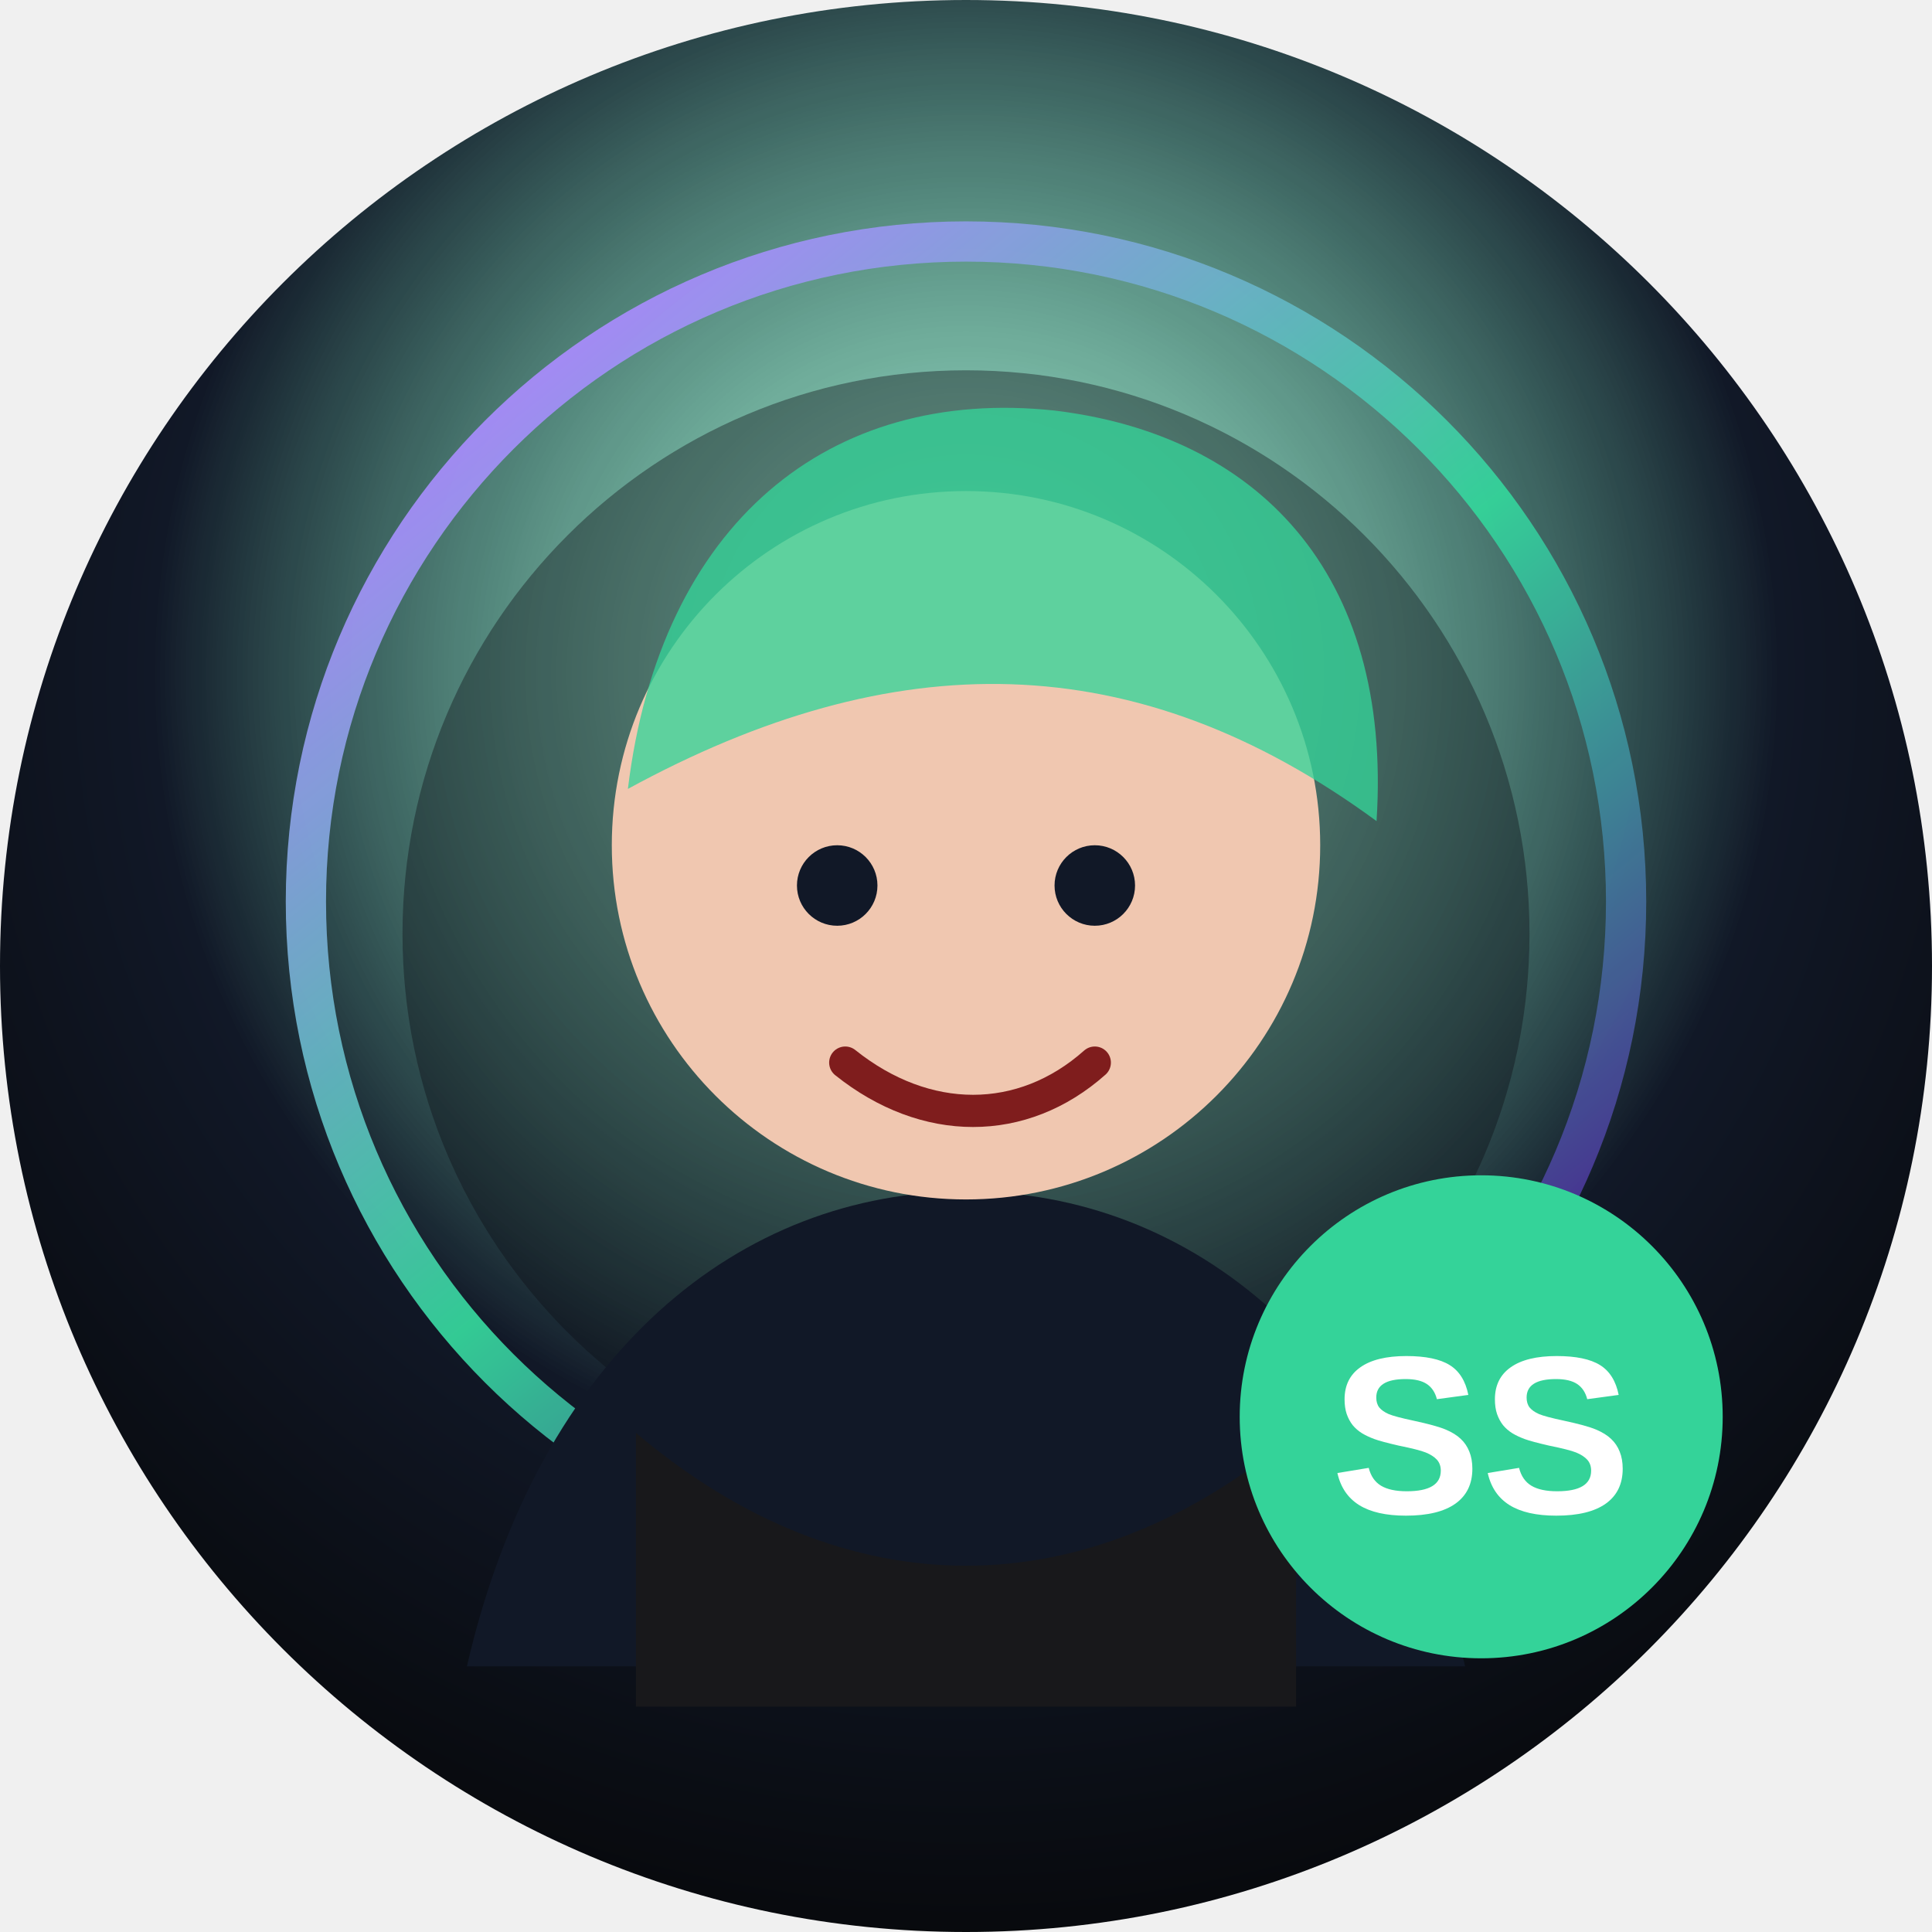
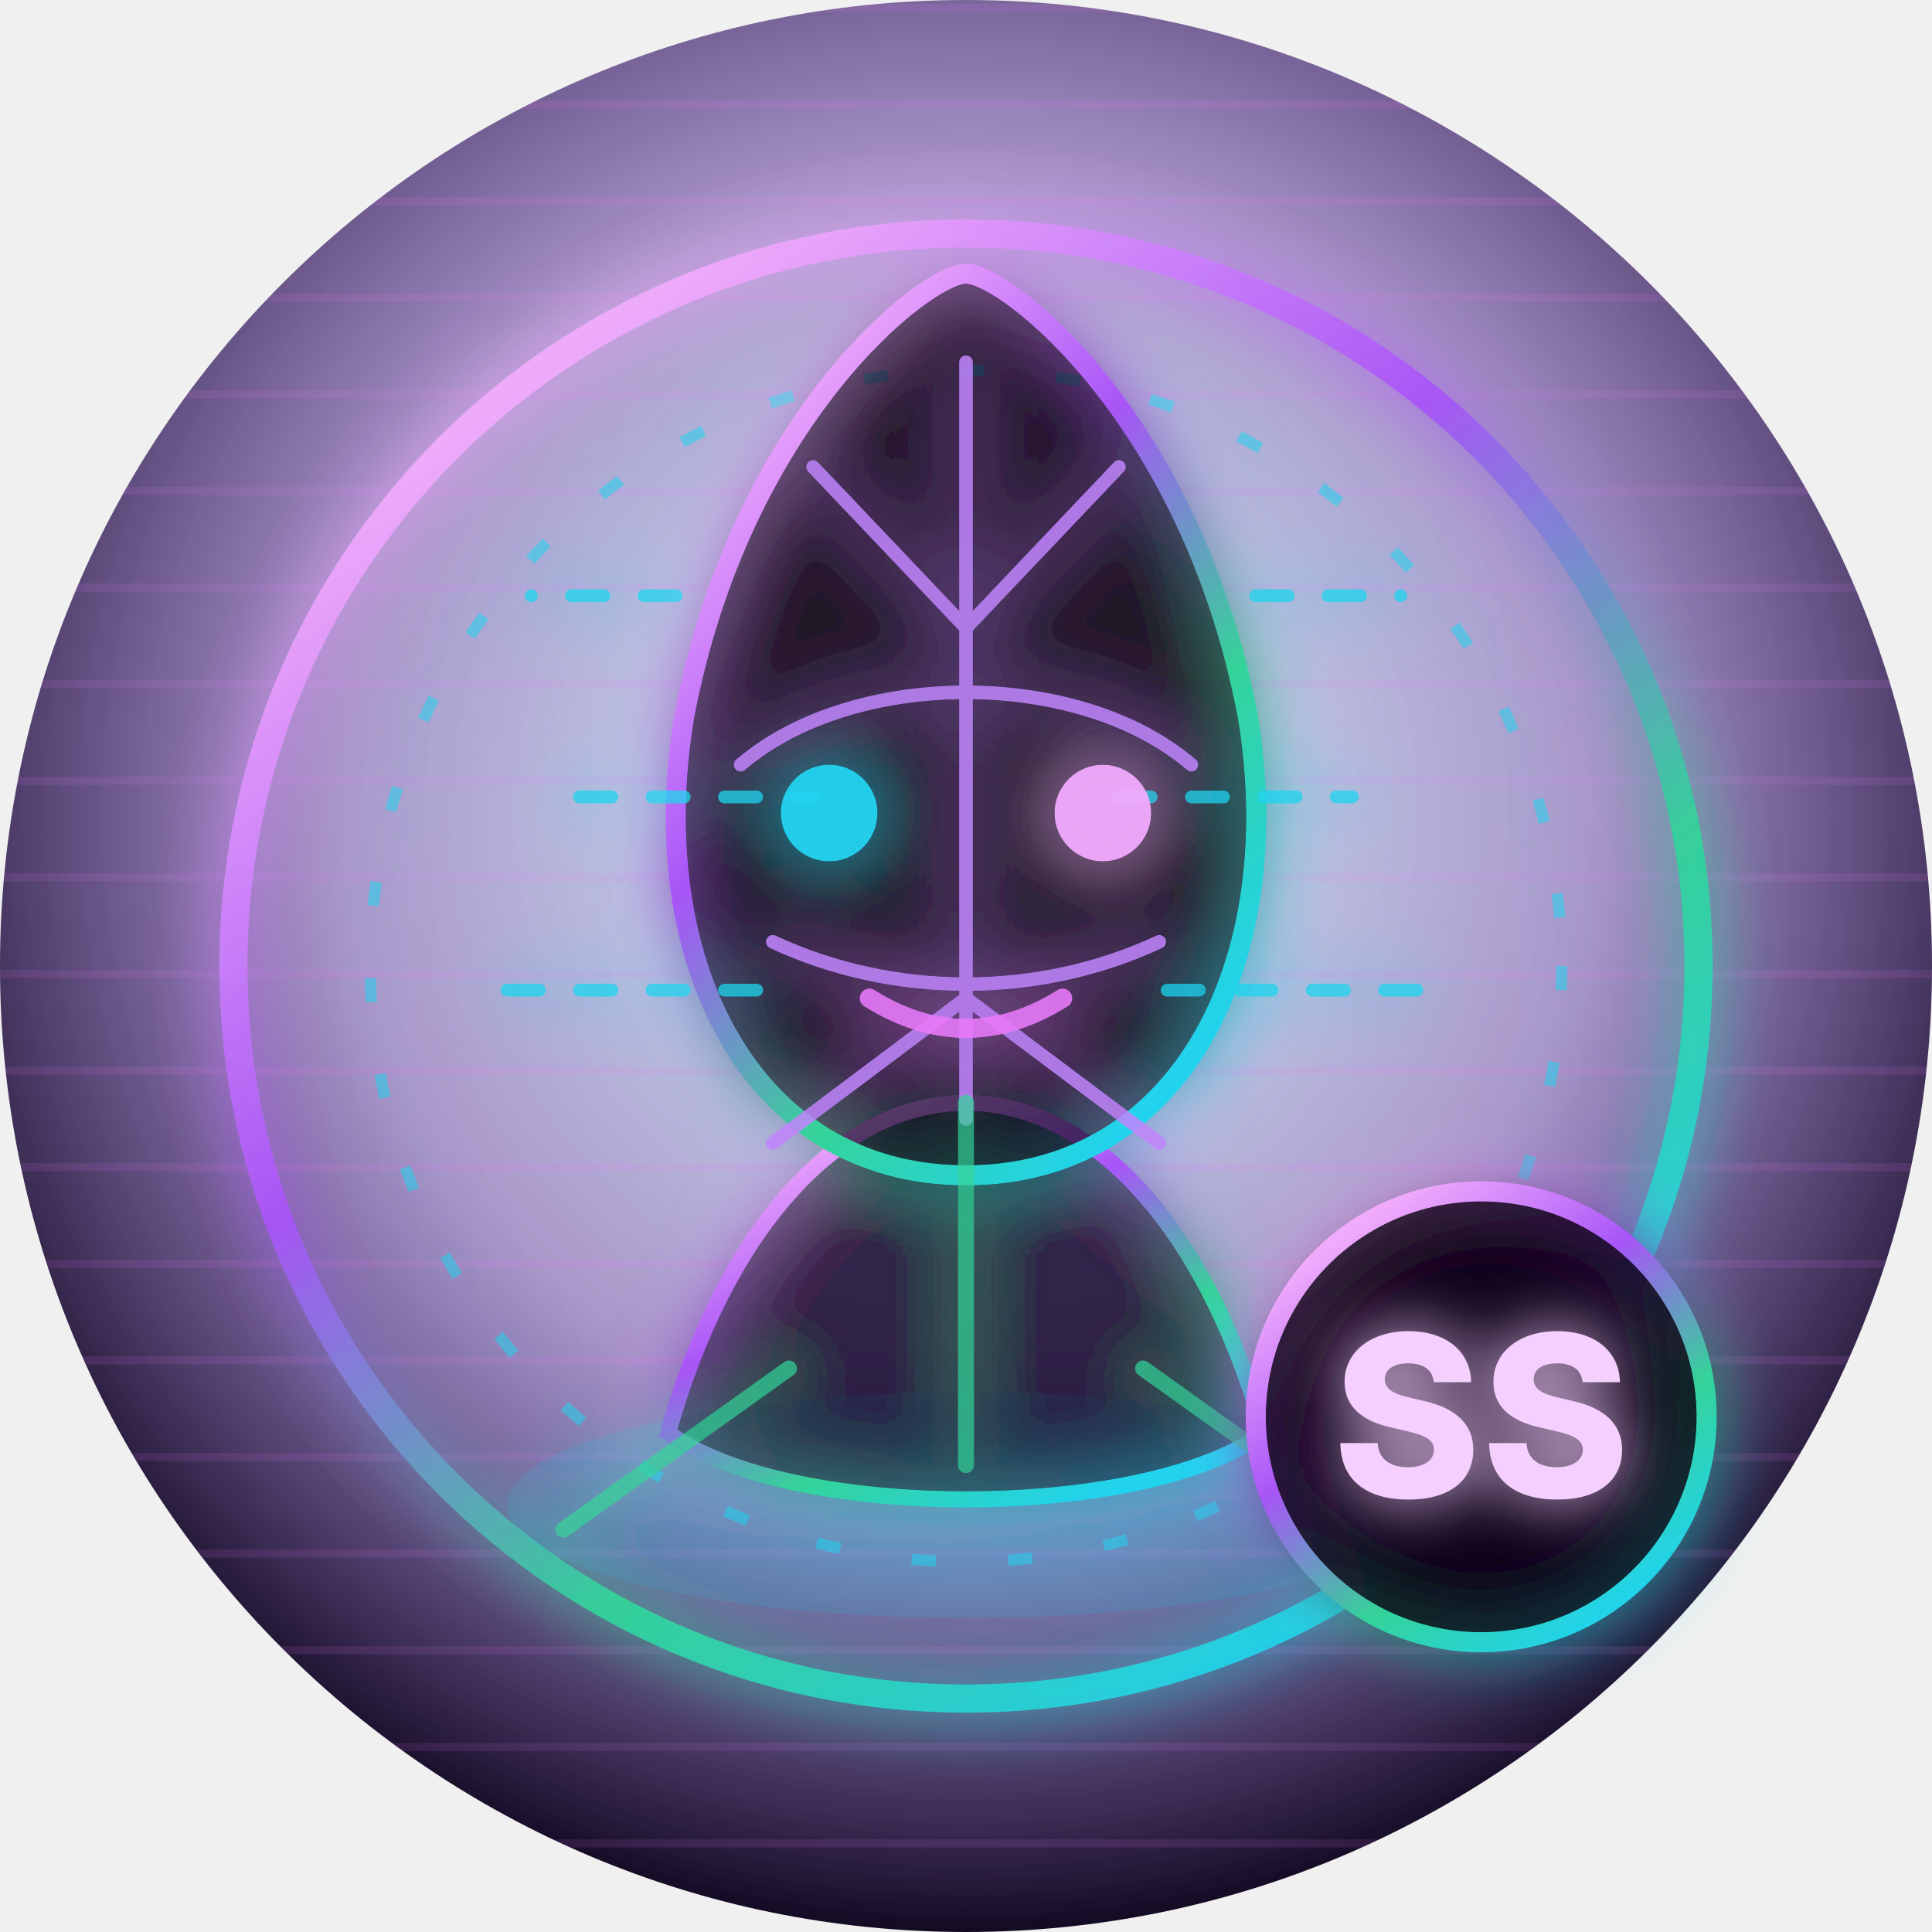
- <svg xmlns="http://www.w3.org/2000/svg" viewBox="0 0 240 240" role="img" aria-labelledby="title">
+ <svg xmlns="http://www.w3.org/2000/svg" viewBox="0 0 240 240" role="img" aria-labelledby="title desc">
  <defs>
-     <radialGradient id="bg" cx="50%" cy="35%" r="72%">
-       <stop offset="0%" stop-color="#34D399" stop-opacity=".38" />
-       <stop offset="58%" stop-color="#111827" />
-       <stop offset="100%" stop-color="#050505" />
+     <radialGradient id="bg" cx="50%" cy="42%" r="76%">
+       <stop offset="0%" stop-color="#7DD3FC" stop-opacity=".34" />
+       <stop offset="42%" stop-color="#4C1D95" stop-opacity=".42" />
+       <stop offset="78%" stop-color="#070013" />
+       <stop offset="100%" stop-color="#020005" />
    </radialGradient>
-     <linearGradient id="ring" x1="18%" y1="10%" x2="84%" y2="92%">
-       <stop stop-color="#A78BFA" />
-       <stop offset=".5" stop-color="#34D399" />
-       <stop offset="1" stop-color="#4C1D95" />
+     <linearGradient id="holo" x1="22%" y1="8%" x2="82%" y2="92%">
+       <stop stop-color="#F0ABFC" />
+       <stop offset=".36" stop-color="#A855F7" />
+       <stop offset=".7" stop-color="#34D399" />
+       <stop offset="1" stop-color="#22D3EE" />
    </linearGradient>
+     <filter id="glow" x="-55%" y="-55%" width="210%" height="210%">
+       <feGaussianBlur stdDeviation="4" result="blur" />
+       <feMerge>
+         <feMergeNode in="blur" />
+         <feMergeNode in="SourceGraphic" />
+       </feMerge>
+     </filter>
+     <pattern id="scan" width="240" height="12" patternUnits="userSpaceOnUse">
+       <path d="M0 1h240" stroke="#E879F9" stroke-opacity=".13" stroke-width="1" />
+     </pattern>
  </defs>
  <rect width="240" height="240" rx="120" fill="url(#bg)" />
-   <circle cx="120" cy="112" r="82" fill="none" stroke="url(#ring)" stroke-width="5" opacity=".95" />
-   <circle cx="120" cy="116" r="70" fill="#0b0b12" opacity=".38" />
-   <path d="M58 207c9-39 34-59 62-59s53 20 62 59" fill="#111827" />
-   <circle cx="120" cy="105" r="44" fill="#f0c7b0" />
-   <path d="M78 98c4-33 25-50 53-47 25 3 42 20 40 51-30-22-60-22-93-4z" fill="#34D399" opacity=".78" />
-   <circle cx="104" cy="110" r="5" fill="#111827" />
-   <circle cx="136" cy="110" r="5" fill="#111827" />
-   <path d="M105 132c10 8 22 8 31 0" fill="none" stroke="#7f1d1d" stroke-width="4" stroke-linecap="round" />
-   <path d="M79 178c26 22 56 22 82 0v34H79z" fill="#18181b" />
-   <circle cx="184" cy="176" r="30" fill="#34D399" />
-   <text x="184" y="188" text-anchor="middle" font-family="Arial, sans-serif" font-size="28" font-weight="700" fill="white">SS</text>
+   <rect width="240" height="240" rx="120" fill="url(#scan)" opacity=".9" />
+   <g filter="url(#glow)">
+     <circle cx="120" cy="120" r="91" fill="none" stroke="url(#holo)" stroke-width="3.5" opacity=".95" />
+     <circle cx="120" cy="120" r="74" fill="none" stroke="#22D3EE" stroke-width="1.4" stroke-dasharray="3 9" opacity=".55" />
+     <ellipse cx="120" cy="187" rx="57" ry="14" fill="#22D3EE" opacity=".12" />
+     <path d="M83 178c7-25 21-41 37-41s30 16 37 41c-15 11-59 11-74 0z" fill="#12051f" fill-opacity=".54" stroke="url(#holo)" stroke-width="2" />
+     <path d="M85 89c7-37 30-55 35-55s28 18 35 55c5 30-8 57-35 57S80 119 85 89z" fill="#090217" fill-opacity=".66" stroke="url(#holo)" stroke-width="2.5" />
+     <path d="M92 95c14-12 42-12 56 0M96 117c15 7 33 7 48 0M120 45v94M101 58l19 20 19-20M96 142l24-18 24 18" fill="none" stroke="#C084FC" stroke-width="1.7" stroke-linecap="round" opacity=".86" />
+     <path d="M72 99h29m38 0h29M63 123h32m50 0h32M84 74h-18m90 0h18" fill="none" stroke="#22D3EE" stroke-width="1.6" stroke-linecap="round" stroke-dasharray="4 5" opacity=".78" />
+     <circle cx="103" cy="101" r="6" fill="#22D3EE" opacity=".96" />
+     <circle cx="137" cy="101" r="6" fill="#F0ABFC" opacity=".96" />
+     <path d="M108 124c8 5 16 5 24 0" fill="none" stroke="#E879F9" stroke-width="2.4" stroke-linecap="round" opacity=".9" />
+     <path d="M70 190l28-20m72 20l-28-20M120 137v45" fill="none" stroke="#34D399" stroke-width="2" stroke-linecap="round" opacity=".72" />
+   </g>
+   <circle cx="184" cy="176" r="28" fill="#080014" fill-opacity=".88" stroke="url(#holo)" stroke-width="2.5" filter="url(#glow)" />
+   <text x="184" y="186" text-anchor="middle" font-family="Inter, Arial, sans-serif" font-size="28" font-weight="800" fill="#F5D0FE" filter="url(#glow)">SS</text>
</svg>
